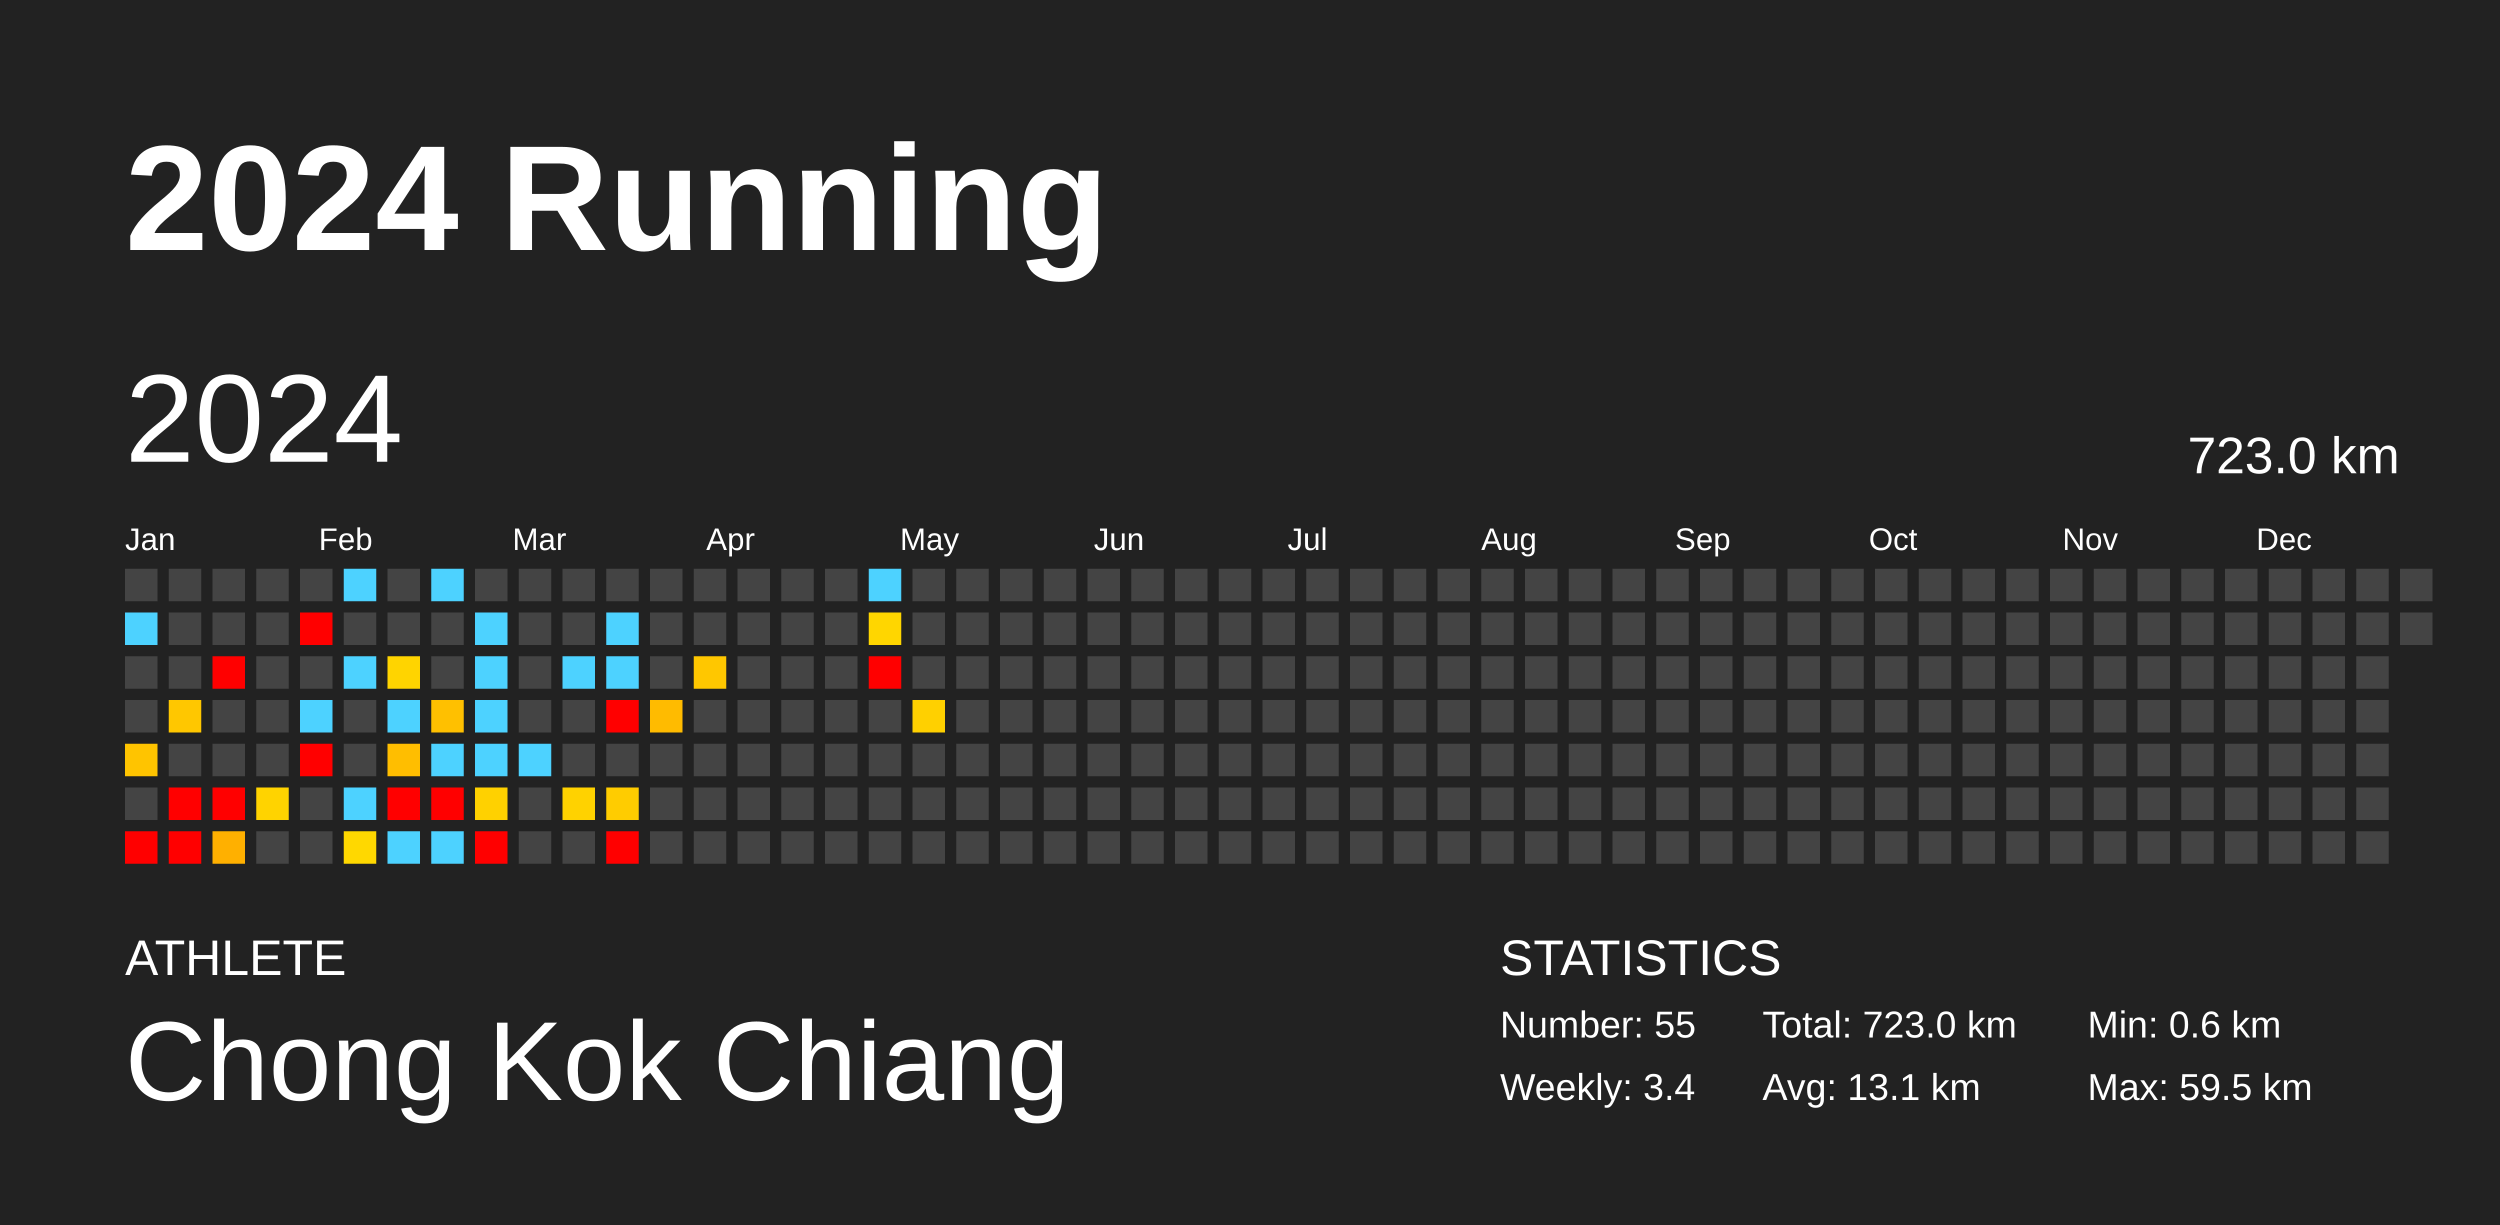
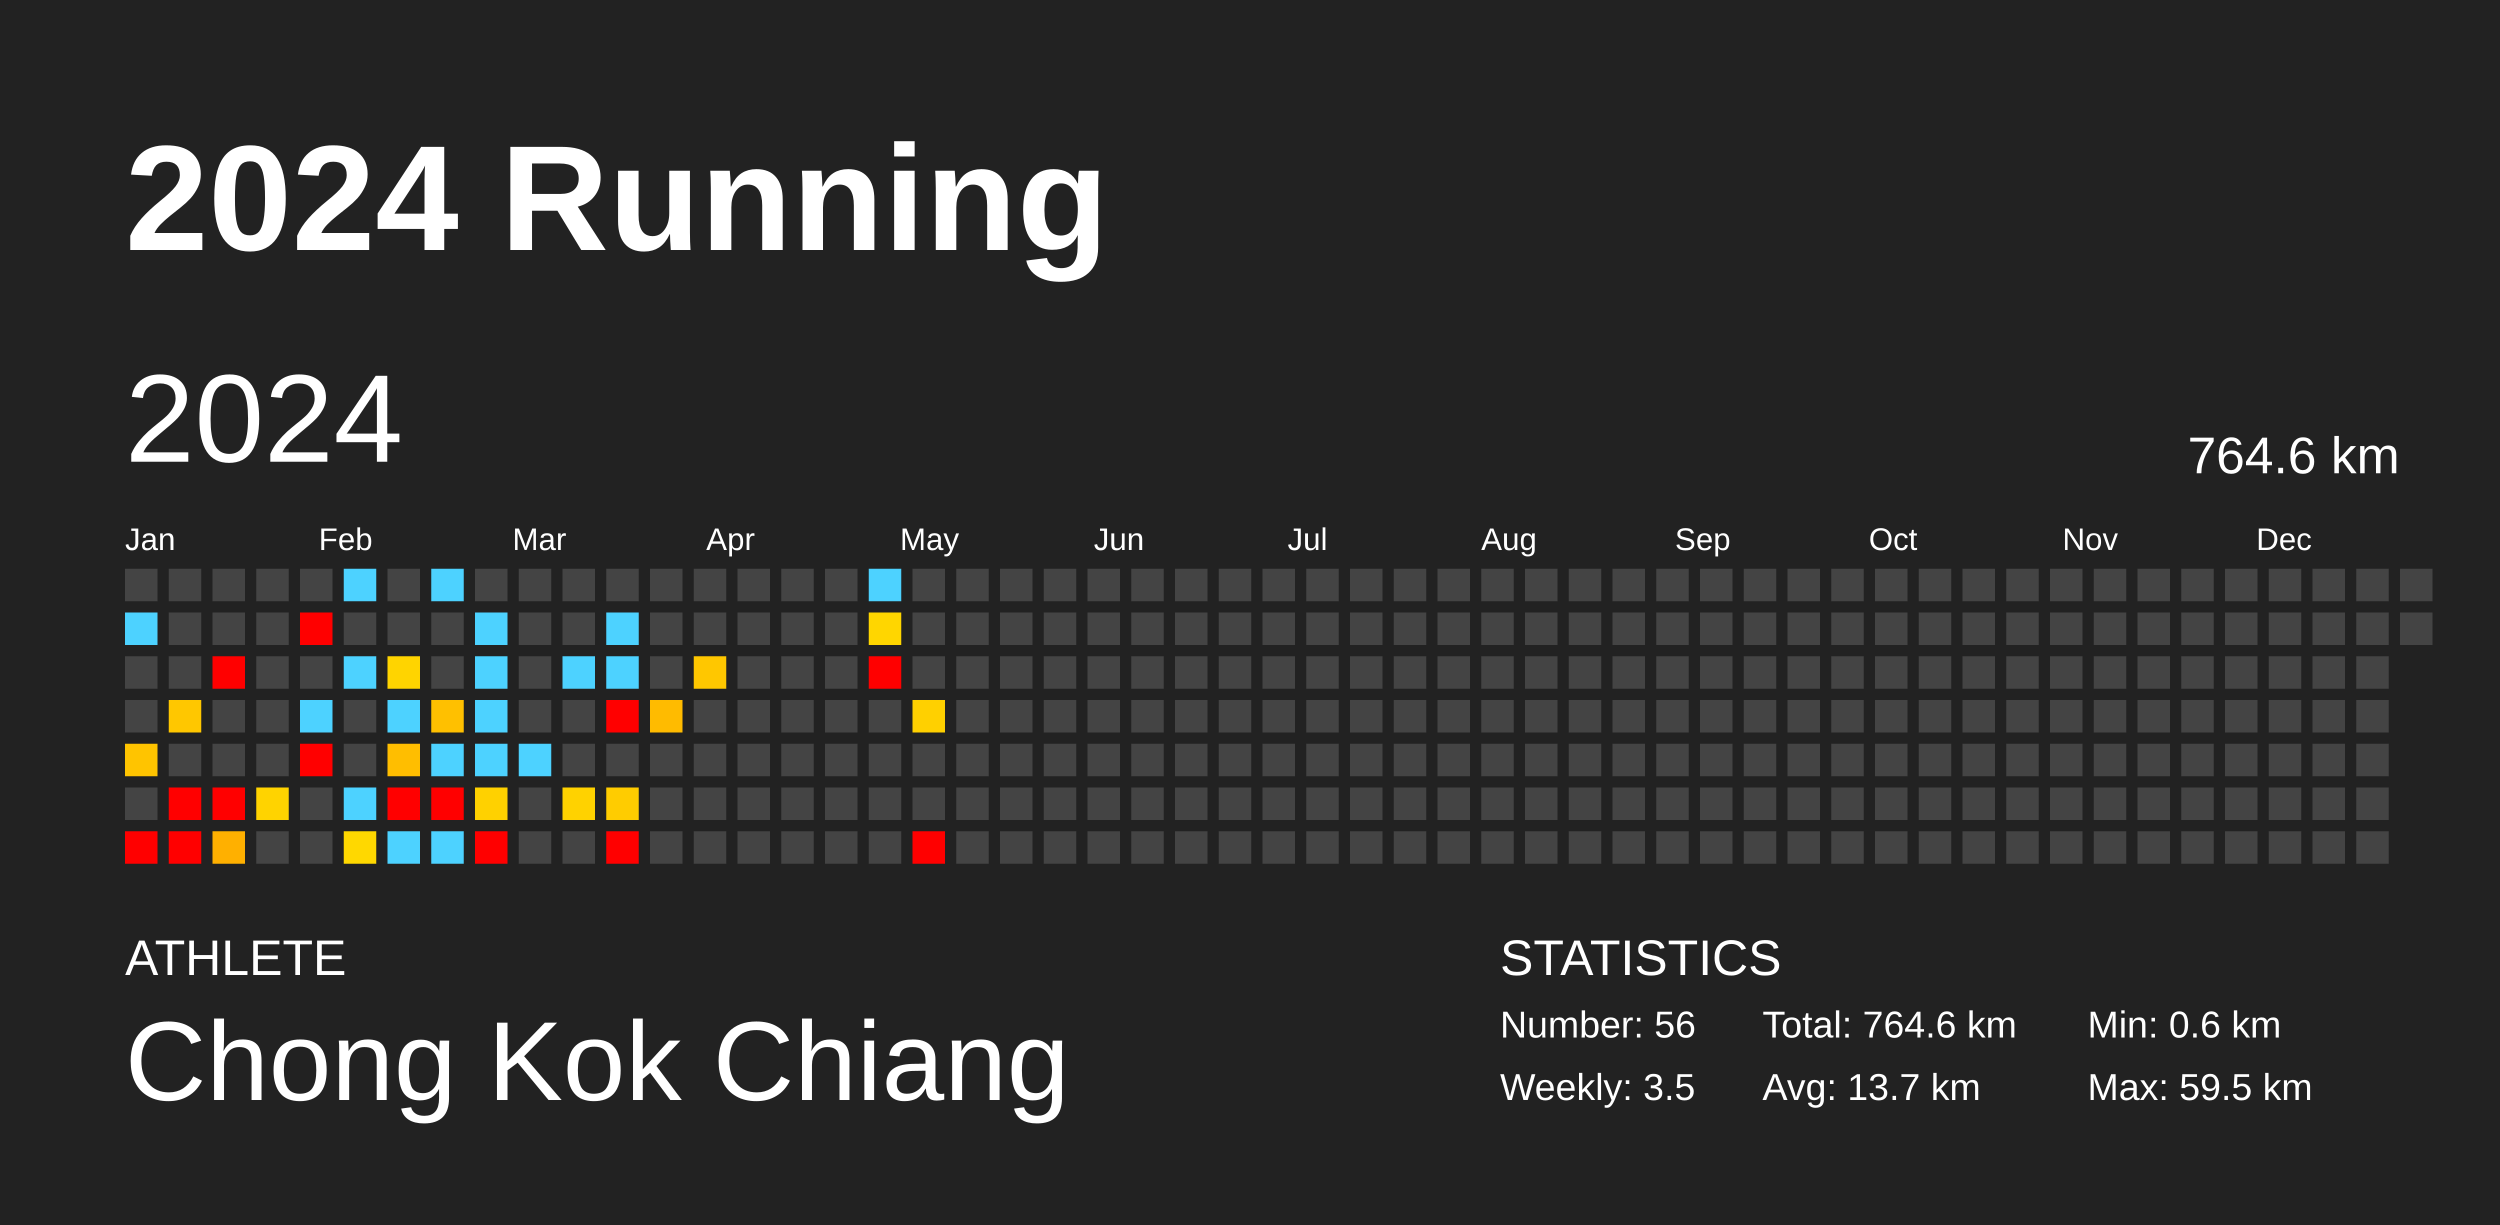
<svg xmlns="http://www.w3.org/2000/svg" baseProfile="full" height="98mm" version="1.1" viewBox="0,0,200,98" width="200mm">
  <defs />
  <rect fill="#222222" height="98" width="200" x="0" y="0" />
  <text fill="#FFFFFF" style="font-size:12px; font-family:Arial; font-weight:bold;" x="10" y="20">2024 Running</text>
  <text fill="#FFFFFF" style="font-size:4px; font-family:Arial" x="10" y="78">ATHLETE</text>
  <text fill="#FFFFFF" style="font-size:9px; font-family:Arial" x="10" y="88">Chong Kok Chiang</text>
  <text fill="#FFFFFF" style="font-size:4px; font-family:Arial" x="120" y="78">STATISTICS</text>
-   <text fill="#FFFFFF" style="font-size:3px; font-family:Arial" x="120" y="83">Number: 55</text>
-   <text fill="#FFFFFF" style="font-size:3px; font-family:Arial" x="120" y="88">Weekly: 3.4</text>
-   <text fill="#FFFFFF" style="font-size:3px; font-family:Arial" x="141" y="83">Total: 723.0 km</text>
-   <text fill="#FFFFFF" style="font-size:3px; font-family:Arial" x="141" y="88">Avg: 13.1 km</text>
+   <text fill="#FFFFFF" style="font-size:3px; font-family:Arial" x="120" y="83">Number: 56</text>
+   <text fill="#FFFFFF" style="font-size:3px; font-family:Arial" x="120" y="88">Weekly: 3.5</text>
+   <text fill="#FFFFFF" style="font-size:3px; font-family:Arial" x="141" y="83">Total: 764.6 km</text>
+   <text fill="#FFFFFF" style="font-size:3px; font-family:Arial" x="141" y="88">Avg: 13.7 km</text>
  <text fill="#FFFFFF" style="font-size:3px; font-family:Arial" x="167" y="83">Min: 0.6 km</text>
  <text fill="#FFFFFF" style="font-size:3px; font-family:Arial" x="167" y="88">Max: 59.5 km</text>
  <text dominant-baseline="hanging" fill="#FFFFFF" style="font-size:10.0px; font-family:Arial;" x="10" y="30">2024</text>
-   <text dominant-baseline="hanging" fill="#FFFFFF" style="font-size:4.125px; font-family:Arial;" x="175" y="35">723.0 km</text>
+   <text dominant-baseline="hanging" fill="#FFFFFF" style="font-size:4.125px; font-family:Arial;" x="175" y="35">764.6 km</text>
  <text fill="#FFFFFF" style="font-size:2.5px; font-family:Arial" x="10.0" y="44">Jan</text>
  <text fill="#FFFFFF" style="font-size:2.5px; font-family:Arial" x="25.5" y="44">Feb</text>
  <text fill="#FFFFFF" style="font-size:2.5px; font-family:Arial" x="41.0" y="44">Mar</text>
  <text fill="#FFFFFF" style="font-size:2.5px; font-family:Arial" x="56.5" y="44">Apr</text>
  <text fill="#FFFFFF" style="font-size:2.5px; font-family:Arial" x="72.0" y="44">May</text>
  <text fill="#FFFFFF" style="font-size:2.5px; font-family:Arial" x="87.5" y="44">Jun</text>
  <text fill="#FFFFFF" style="font-size:2.5px; font-family:Arial" x="103.0" y="44">Jul</text>
  <text fill="#FFFFFF" style="font-size:2.5px; font-family:Arial" x="118.5" y="44">Aug</text>
  <text fill="#FFFFFF" style="font-size:2.5px; font-family:Arial" x="134.0" y="44">Sep</text>
  <text fill="#FFFFFF" style="font-size:2.5px; font-family:Arial" x="149.5" y="44">Oct</text>
  <text fill="#FFFFFF" style="font-size:2.5px; font-family:Arial" x="165.0" y="44">Nov</text>
  <text fill="#FFFFFF" style="font-size:2.5px; font-family:Arial" x="180.5" y="44">Dec</text>
  <rect fill="#444444" height="2.6" width="2.6" x="10.0" y="45.5" />
  <rect fill="#4dd2ff" height="2.6" width="2.6" x="10.0" y="49.0" />
  <rect fill="#444444" height="2.6" width="2.6" x="10.0" y="52.5" />
  <rect fill="#444444" height="2.6" width="2.6" x="10.0" y="56.0" />
  <rect fill="#ffc400" height="2.6" width="2.6" x="10.0" y="59.5" />
  <rect fill="#444444" height="2.6" width="2.6" x="10.0" y="63.0" />
  <rect fill="red" height="2.6" width="2.6" x="10.0" y="66.5" />
  <rect fill="#444444" height="2.6" width="2.6" x="13.5" y="45.5" />
  <rect fill="#444444" height="2.6" width="2.6" x="13.5" y="49.0" />
  <rect fill="#444444" height="2.6" width="2.6" x="13.5" y="52.5" />
  <rect fill="#ffc700" height="2.6" width="2.6" x="13.5" y="56.0" />
  <rect fill="#444444" height="2.6" width="2.6" x="13.5" y="59.5" />
  <rect fill="red" height="2.6" width="2.6" x="13.5" y="63.0" />
  <rect fill="red" height="2.6" width="2.6" x="13.5" y="66.5" />
  <rect fill="#444444" height="2.6" width="2.6" x="17.0" y="45.5" />
  <rect fill="#444444" height="2.6" width="2.6" x="17.0" y="49.0" />
  <rect fill="red" height="2.6" width="2.6" x="17.0" y="52.5" />
  <rect fill="#444444" height="2.6" width="2.6" x="17.0" y="56.0" />
  <rect fill="#444444" height="2.6" width="2.6" x="17.0" y="59.5" />
  <rect fill="red" height="2.6" width="2.6" x="17.0" y="63.0" />
  <rect fill="#ffb000" height="2.6" width="2.6" x="17.0" y="66.5" />
  <rect fill="#444444" height="2.6" width="2.6" x="20.5" y="45.5" />
  <rect fill="#444444" height="2.6" width="2.6" x="20.5" y="49.0" />
  <rect fill="#444444" height="2.6" width="2.6" x="20.5" y="52.5" />
  <rect fill="#444444" height="2.6" width="2.6" x="20.5" y="56.0" />
  <rect fill="#444444" height="2.6" width="2.6" x="20.5" y="59.5" />
  <rect fill="#ffd300" height="2.6" width="2.6" x="20.5" y="63.0" />
  <rect fill="#444444" height="2.6" width="2.6" x="20.5" y="66.5" />
  <rect fill="#444444" height="2.6" width="2.6" x="24.0" y="45.5" />
  <rect fill="red" height="2.6" width="2.6" x="24.0" y="49.0" />
  <rect fill="#444444" height="2.6" width="2.6" x="24.0" y="52.5" />
  <rect fill="#4dd2ff" height="2.6" width="2.6" x="24.0" y="56.0" />
  <rect fill="red" height="2.6" width="2.6" x="24.0" y="59.5" />
  <rect fill="#444444" height="2.6" width="2.6" x="24.0" y="63.0" />
  <rect fill="#444444" height="2.6" width="2.6" x="24.0" y="66.5" />
  <rect fill="#4dd2ff" height="2.6" width="2.6" x="27.5" y="45.5" />
  <rect fill="#444444" height="2.6" width="2.6" x="27.5" y="49.0" />
  <rect fill="#4dd2ff" height="2.6" width="2.6" x="27.5" y="52.5" />
  <rect fill="#444444" height="2.6" width="2.6" x="27.5" y="56.0" />
  <rect fill="#444444" height="2.6" width="2.6" x="27.5" y="59.5" />
  <rect fill="#4dd2ff" height="2.6" width="2.6" x="27.5" y="63.0" />
  <rect fill="#ffd800" height="2.6" width="2.6" x="27.5" y="66.5" />
  <rect fill="#444444" height="2.6" width="2.6" x="31.0" y="45.5" />
  <rect fill="#444444" height="2.6" width="2.6" x="31.0" y="49.0" />
  <rect fill="#ffd400" height="2.6" width="2.6" x="31.0" y="52.5" />
  <rect fill="#4dd2ff" height="2.6" width="2.6" x="31.0" y="56.0" />
  <rect fill="#ffbe00" height="2.6" width="2.6" x="31.0" y="59.5" />
  <rect fill="red" height="2.6" width="2.6" x="31.0" y="63.0" />
  <rect fill="#4dd2ff" height="2.6" width="2.6" x="31.0" y="66.5" />
  <rect fill="#4dd2ff" height="2.6" width="2.6" x="34.5" y="45.5" />
  <rect fill="#444444" height="2.6" width="2.6" x="34.5" y="49.0" />
  <rect fill="#444444" height="2.6" width="2.6" x="34.5" y="52.5" />
  <rect fill="#ffc000" height="2.6" width="2.6" x="34.5" y="56.0" />
  <rect fill="#4dd2ff" height="2.6" width="2.6" x="34.5" y="59.5" />
  <rect fill="red" height="2.6" width="2.6" x="34.5" y="63.0" />
  <rect fill="#4dd2ff" height="2.6" width="2.6" x="34.5" y="66.5" />
  <rect fill="#444444" height="2.6" width="2.6" x="38.0" y="45.5" />
  <rect fill="#4dd2ff" height="2.6" width="2.6" x="38.0" y="49.0" />
  <rect fill="#4dd2ff" height="2.6" width="2.6" x="38.0" y="52.5" />
  <rect fill="#4dd2ff" height="2.6" width="2.6" x="38.0" y="56.0" />
  <rect fill="#4dd2ff" height="2.6" width="2.6" x="38.0" y="59.5" />
  <rect fill="#ffd100" height="2.6" width="2.6" x="38.0" y="63.0" />
  <rect fill="red" height="2.6" width="2.6" x="38.0" y="66.5" />
  <rect fill="#444444" height="2.6" width="2.6" x="41.5" y="45.5" />
  <rect fill="#444444" height="2.6" width="2.6" x="41.5" y="49.0" />
  <rect fill="#444444" height="2.6" width="2.6" x="41.5" y="52.5" />
  <rect fill="#444444" height="2.6" width="2.6" x="41.5" y="56.0" />
  <rect fill="#4dd2ff" height="2.6" width="2.6" x="41.5" y="59.5" />
  <rect fill="#444444" height="2.6" width="2.6" x="41.5" y="63.0" />
  <rect fill="#444444" height="2.6" width="2.6" x="41.5" y="66.5" />
  <rect fill="#444444" height="2.6" width="2.6" x="45.0" y="45.5" />
  <rect fill="#444444" height="2.6" width="2.6" x="45.0" y="49.0" />
  <rect fill="#4dd2ff" height="2.6" width="2.6" x="45.0" y="52.5" />
  <rect fill="#444444" height="2.6" width="2.6" x="45.0" y="56.0" />
  <rect fill="#444444" height="2.6" width="2.6" x="45.0" y="59.5" />
  <rect fill="#ffd200" height="2.6" width="2.6" x="45.0" y="63.0" />
  <rect fill="#444444" height="2.6" width="2.6" x="45.0" y="66.5" />
  <rect fill="#444444" height="2.6" width="2.6" x="48.5" y="45.5" />
  <rect fill="#4dd2ff" height="2.6" width="2.6" x="48.5" y="49.0" />
  <rect fill="#4dd2ff" height="2.6" width="2.6" x="48.5" y="52.5" />
  <rect fill="red" height="2.6" width="2.6" x="48.5" y="56.0" />
  <rect fill="#444444" height="2.6" width="2.6" x="48.5" y="59.5" />
  <rect fill="#ffcc00" height="2.6" width="2.6" x="48.5" y="63.0" />
  <rect fill="red" height="2.6" width="2.6" x="48.5" y="66.5" />
  <rect fill="#444444" height="2.6" width="2.6" x="52.0" y="45.5" />
  <rect fill="#444444" height="2.6" width="2.6" x="52.0" y="49.0" />
  <rect fill="#444444" height="2.6" width="2.6" x="52.0" y="52.5" />
  <rect fill="#ffbb00" height="2.6" width="2.6" x="52.0" y="56.0" />
  <rect fill="#444444" height="2.6" width="2.6" x="52.0" y="59.5" />
  <rect fill="#444444" height="2.6" width="2.6" x="52.0" y="63.0" />
  <rect fill="#444444" height="2.6" width="2.6" x="52.0" y="66.5" />
  <rect fill="#444444" height="2.6" width="2.6" x="55.5" y="45.5" />
  <rect fill="#444444" height="2.6" width="2.6" x="55.5" y="49.0" />
  <rect fill="#ffc700" height="2.6" width="2.6" x="55.5" y="52.5" />
  <rect fill="#444444" height="2.6" width="2.6" x="55.5" y="56.0" />
  <rect fill="#444444" height="2.6" width="2.6" x="55.5" y="59.5" />
  <rect fill="#444444" height="2.6" width="2.6" x="55.5" y="63.0" />
  <rect fill="#444444" height="2.6" width="2.6" x="55.5" y="66.5" />
  <rect fill="#444444" height="2.6" width="2.6" x="59.0" y="45.5" />
  <rect fill="#444444" height="2.6" width="2.6" x="59.0" y="49.0" />
  <rect fill="#444444" height="2.6" width="2.6" x="59.0" y="52.5" />
  <rect fill="#444444" height="2.6" width="2.6" x="59.0" y="56.0" />
  <rect fill="#444444" height="2.6" width="2.6" x="59.0" y="59.5" />
  <rect fill="#444444" height="2.6" width="2.6" x="59.0" y="63.0" />
  <rect fill="#444444" height="2.6" width="2.6" x="59.0" y="66.5" />
  <rect fill="#444444" height="2.6" width="2.6" x="62.5" y="45.5" />
  <rect fill="#444444" height="2.6" width="2.6" x="62.5" y="49.0" />
  <rect fill="#444444" height="2.6" width="2.6" x="62.5" y="52.5" />
  <rect fill="#444444" height="2.6" width="2.6" x="62.5" y="56.0" />
  <rect fill="#444444" height="2.6" width="2.6" x="62.5" y="59.5" />
  <rect fill="#444444" height="2.6" width="2.6" x="62.5" y="63.0" />
  <rect fill="#444444" height="2.6" width="2.6" x="62.5" y="66.5" />
  <rect fill="#444444" height="2.6" width="2.6" x="66.0" y="45.5" />
  <rect fill="#444444" height="2.6" width="2.6" x="66.0" y="49.0" />
  <rect fill="#444444" height="2.6" width="2.6" x="66.0" y="52.5" />
  <rect fill="#444444" height="2.6" width="2.6" x="66.0" y="56.0" />
  <rect fill="#444444" height="2.6" width="2.6" x="66.0" y="59.5" />
  <rect fill="#444444" height="2.6" width="2.6" x="66.0" y="63.0" />
  <rect fill="#444444" height="2.6" width="2.6" x="66.0" y="66.5" />
  <rect fill="#4dd2ff" height="2.6" width="2.6" x="69.5" y="45.5" />
  <rect fill="#ffd600" height="2.6" width="2.6" x="69.5" y="49.0" />
  <rect fill="red" height="2.6" width="2.6" x="69.5" y="52.5" />
  <rect fill="#444444" height="2.6" width="2.6" x="69.5" y="56.0" />
  <rect fill="#444444" height="2.6" width="2.6" x="69.5" y="59.5" />
  <rect fill="#444444" height="2.6" width="2.6" x="69.5" y="63.0" />
  <rect fill="#444444" height="2.6" width="2.6" x="69.5" y="66.5" />
  <rect fill="#444444" height="2.6" width="2.6" x="73.0" y="45.5" />
  <rect fill="#444444" height="2.6" width="2.6" x="73.0" y="49.0" />
  <rect fill="#444444" height="2.6" width="2.6" x="73.0" y="52.5" />
  <rect fill="#ffd000" height="2.6" width="2.6" x="73.0" y="56.0" />
  <rect fill="#444444" height="2.6" width="2.6" x="73.0" y="59.5" />
  <rect fill="#444444" height="2.6" width="2.6" x="73.0" y="63.0" />
-   <rect fill="#444444" height="2.6" width="2.6" x="73.0" y="66.5" />
+   <rect fill="red" height="2.6" width="2.6" x="73.0" y="66.5" />
  <rect fill="#444444" height="2.6" width="2.6" x="76.5" y="45.5" />
  <rect fill="#444444" height="2.6" width="2.6" x="76.5" y="49.0" />
  <rect fill="#444444" height="2.6" width="2.6" x="76.5" y="52.5" />
  <rect fill="#444444" height="2.6" width="2.6" x="76.5" y="56.0" />
  <rect fill="#444444" height="2.6" width="2.6" x="76.5" y="59.5" />
  <rect fill="#444444" height="2.6" width="2.6" x="76.5" y="63.0" />
  <rect fill="#444444" height="2.6" width="2.6" x="76.5" y="66.5" />
  <rect fill="#444444" height="2.6" width="2.6" x="80.0" y="45.5" />
  <rect fill="#444444" height="2.6" width="2.6" x="80.0" y="49.0" />
  <rect fill="#444444" height="2.6" width="2.6" x="80.0" y="52.5" />
  <rect fill="#444444" height="2.6" width="2.6" x="80.0" y="56.0" />
  <rect fill="#444444" height="2.6" width="2.6" x="80.0" y="59.5" />
  <rect fill="#444444" height="2.6" width="2.6" x="80.0" y="63.0" />
  <rect fill="#444444" height="2.6" width="2.6" x="80.0" y="66.5" />
  <rect fill="#444444" height="2.6" width="2.6" x="83.5" y="45.5" />
  <rect fill="#444444" height="2.6" width="2.6" x="83.5" y="49.0" />
  <rect fill="#444444" height="2.6" width="2.6" x="83.5" y="52.5" />
  <rect fill="#444444" height="2.6" width="2.6" x="83.5" y="56.0" />
  <rect fill="#444444" height="2.6" width="2.6" x="83.5" y="59.5" />
  <rect fill="#444444" height="2.6" width="2.6" x="83.5" y="63.0" />
  <rect fill="#444444" height="2.6" width="2.6" x="83.5" y="66.5" />
  <rect fill="#444444" height="2.6" width="2.6" x="87.0" y="45.5" />
  <rect fill="#444444" height="2.6" width="2.6" x="87.0" y="49.0" />
  <rect fill="#444444" height="2.6" width="2.6" x="87.0" y="52.5" />
  <rect fill="#444444" height="2.6" width="2.6" x="87.0" y="56.0" />
  <rect fill="#444444" height="2.6" width="2.6" x="87.0" y="59.5" />
  <rect fill="#444444" height="2.6" width="2.6" x="87.0" y="63.0" />
  <rect fill="#444444" height="2.6" width="2.6" x="87.0" y="66.5" />
  <rect fill="#444444" height="2.6" width="2.6" x="90.5" y="45.5" />
  <rect fill="#444444" height="2.6" width="2.6" x="90.5" y="49.0" />
  <rect fill="#444444" height="2.6" width="2.6" x="90.5" y="52.5" />
  <rect fill="#444444" height="2.6" width="2.6" x="90.5" y="56.0" />
  <rect fill="#444444" height="2.6" width="2.6" x="90.5" y="59.5" />
  <rect fill="#444444" height="2.6" width="2.6" x="90.5" y="63.0" />
  <rect fill="#444444" height="2.6" width="2.6" x="90.5" y="66.5" />
  <rect fill="#444444" height="2.6" width="2.6" x="94.0" y="45.5" />
  <rect fill="#444444" height="2.6" width="2.6" x="94.0" y="49.0" />
  <rect fill="#444444" height="2.6" width="2.6" x="94.0" y="52.5" />
  <rect fill="#444444" height="2.6" width="2.6" x="94.0" y="56.0" />
  <rect fill="#444444" height="2.6" width="2.6" x="94.0" y="59.5" />
  <rect fill="#444444" height="2.6" width="2.6" x="94.0" y="63.0" />
  <rect fill="#444444" height="2.6" width="2.6" x="94.0" y="66.5" />
  <rect fill="#444444" height="2.6" width="2.6" x="97.5" y="45.5" />
  <rect fill="#444444" height="2.6" width="2.6" x="97.5" y="49.0" />
  <rect fill="#444444" height="2.6" width="2.6" x="97.5" y="52.5" />
  <rect fill="#444444" height="2.6" width="2.6" x="97.5" y="56.0" />
  <rect fill="#444444" height="2.6" width="2.6" x="97.5" y="59.5" />
  <rect fill="#444444" height="2.6" width="2.6" x="97.5" y="63.0" />
  <rect fill="#444444" height="2.6" width="2.6" x="97.5" y="66.5" />
  <rect fill="#444444" height="2.6" width="2.6" x="101.0" y="45.5" />
  <rect fill="#444444" height="2.6" width="2.6" x="101.0" y="49.0" />
  <rect fill="#444444" height="2.6" width="2.6" x="101.0" y="52.5" />
  <rect fill="#444444" height="2.6" width="2.6" x="101.0" y="56.0" />
  <rect fill="#444444" height="2.6" width="2.6" x="101.0" y="59.5" />
  <rect fill="#444444" height="2.6" width="2.6" x="101.0" y="63.0" />
  <rect fill="#444444" height="2.6" width="2.6" x="101.0" y="66.5" />
  <rect fill="#444444" height="2.6" width="2.6" x="104.5" y="45.5" />
  <rect fill="#444444" height="2.6" width="2.6" x="104.5" y="49.0" />
  <rect fill="#444444" height="2.6" width="2.6" x="104.5" y="52.5" />
  <rect fill="#444444" height="2.6" width="2.6" x="104.5" y="56.0" />
  <rect fill="#444444" height="2.6" width="2.6" x="104.5" y="59.5" />
  <rect fill="#444444" height="2.6" width="2.6" x="104.5" y="63.0" />
  <rect fill="#444444" height="2.6" width="2.6" x="104.5" y="66.5" />
  <rect fill="#444444" height="2.6" width="2.6" x="108.0" y="45.5" />
  <rect fill="#444444" height="2.6" width="2.6" x="108.0" y="49.0" />
  <rect fill="#444444" height="2.6" width="2.6" x="108.0" y="52.5" />
  <rect fill="#444444" height="2.6" width="2.6" x="108.0" y="56.0" />
  <rect fill="#444444" height="2.6" width="2.6" x="108.0" y="59.5" />
  <rect fill="#444444" height="2.6" width="2.6" x="108.0" y="63.0" />
  <rect fill="#444444" height="2.6" width="2.6" x="108.0" y="66.5" />
  <rect fill="#444444" height="2.6" width="2.6" x="111.5" y="45.5" />
  <rect fill="#444444" height="2.6" width="2.6" x="111.5" y="49.0" />
  <rect fill="#444444" height="2.6" width="2.6" x="111.5" y="52.5" />
  <rect fill="#444444" height="2.6" width="2.6" x="111.5" y="56.0" />
  <rect fill="#444444" height="2.6" width="2.6" x="111.5" y="59.5" />
  <rect fill="#444444" height="2.6" width="2.6" x="111.5" y="63.0" />
  <rect fill="#444444" height="2.6" width="2.6" x="111.5" y="66.5" />
  <rect fill="#444444" height="2.6" width="2.6" x="115.0" y="45.5" />
  <rect fill="#444444" height="2.6" width="2.6" x="115.0" y="49.0" />
  <rect fill="#444444" height="2.6" width="2.6" x="115.0" y="52.5" />
  <rect fill="#444444" height="2.6" width="2.6" x="115.0" y="56.0" />
  <rect fill="#444444" height="2.6" width="2.6" x="115.0" y="59.5" />
  <rect fill="#444444" height="2.6" width="2.6" x="115.0" y="63.0" />
  <rect fill="#444444" height="2.6" width="2.6" x="115.0" y="66.5" />
  <rect fill="#444444" height="2.6" width="2.6" x="118.5" y="45.5" />
  <rect fill="#444444" height="2.6" width="2.6" x="118.5" y="49.0" />
  <rect fill="#444444" height="2.6" width="2.6" x="118.5" y="52.5" />
  <rect fill="#444444" height="2.6" width="2.6" x="118.5" y="56.0" />
  <rect fill="#444444" height="2.6" width="2.6" x="118.5" y="59.5" />
  <rect fill="#444444" height="2.6" width="2.6" x="118.5" y="63.0" />
  <rect fill="#444444" height="2.6" width="2.6" x="118.5" y="66.5" />
  <rect fill="#444444" height="2.6" width="2.6" x="122.0" y="45.5" />
  <rect fill="#444444" height="2.6" width="2.6" x="122.0" y="49.0" />
  <rect fill="#444444" height="2.6" width="2.6" x="122.0" y="52.5" />
  <rect fill="#444444" height="2.6" width="2.6" x="122.0" y="56.0" />
  <rect fill="#444444" height="2.6" width="2.6" x="122.0" y="59.5" />
  <rect fill="#444444" height="2.6" width="2.6" x="122.0" y="63.0" />
  <rect fill="#444444" height="2.6" width="2.6" x="122.0" y="66.5" />
  <rect fill="#444444" height="2.6" width="2.6" x="125.5" y="45.5" />
  <rect fill="#444444" height="2.6" width="2.6" x="125.5" y="49.0" />
  <rect fill="#444444" height="2.6" width="2.6" x="125.5" y="52.5" />
  <rect fill="#444444" height="2.6" width="2.6" x="125.5" y="56.0" />
  <rect fill="#444444" height="2.6" width="2.6" x="125.5" y="59.5" />
  <rect fill="#444444" height="2.6" width="2.6" x="125.5" y="63.0" />
  <rect fill="#444444" height="2.6" width="2.6" x="125.5" y="66.5" />
  <rect fill="#444444" height="2.6" width="2.6" x="129.0" y="45.5" />
  <rect fill="#444444" height="2.6" width="2.6" x="129.0" y="49.0" />
  <rect fill="#444444" height="2.6" width="2.6" x="129.0" y="52.5" />
  <rect fill="#444444" height="2.6" width="2.6" x="129.0" y="56.0" />
  <rect fill="#444444" height="2.6" width="2.6" x="129.0" y="59.5" />
  <rect fill="#444444" height="2.6" width="2.6" x="129.0" y="63.0" />
  <rect fill="#444444" height="2.6" width="2.6" x="129.0" y="66.5" />
  <rect fill="#444444" height="2.6" width="2.6" x="132.5" y="45.5" />
  <rect fill="#444444" height="2.6" width="2.6" x="132.5" y="49.0" />
  <rect fill="#444444" height="2.6" width="2.6" x="132.5" y="52.5" />
  <rect fill="#444444" height="2.6" width="2.6" x="132.5" y="56.0" />
  <rect fill="#444444" height="2.6" width="2.6" x="132.5" y="59.5" />
  <rect fill="#444444" height="2.6" width="2.6" x="132.5" y="63.0" />
  <rect fill="#444444" height="2.6" width="2.6" x="132.5" y="66.5" />
  <rect fill="#444444" height="2.6" width="2.6" x="136.0" y="45.5" />
  <rect fill="#444444" height="2.6" width="2.6" x="136.0" y="49.0" />
  <rect fill="#444444" height="2.6" width="2.6" x="136.0" y="52.5" />
  <rect fill="#444444" height="2.6" width="2.6" x="136.0" y="56.0" />
  <rect fill="#444444" height="2.6" width="2.6" x="136.0" y="59.5" />
  <rect fill="#444444" height="2.6" width="2.6" x="136.0" y="63.0" />
  <rect fill="#444444" height="2.6" width="2.6" x="136.0" y="66.5" />
  <rect fill="#444444" height="2.6" width="2.6" x="139.5" y="45.5" />
  <rect fill="#444444" height="2.6" width="2.6" x="139.5" y="49.0" />
  <rect fill="#444444" height="2.6" width="2.6" x="139.5" y="52.5" />
  <rect fill="#444444" height="2.6" width="2.6" x="139.5" y="56.0" />
  <rect fill="#444444" height="2.6" width="2.6" x="139.5" y="59.5" />
  <rect fill="#444444" height="2.6" width="2.6" x="139.5" y="63.0" />
  <rect fill="#444444" height="2.6" width="2.6" x="139.5" y="66.5" />
  <rect fill="#444444" height="2.6" width="2.6" x="143.0" y="45.5" />
  <rect fill="#444444" height="2.6" width="2.6" x="143.0" y="49.0" />
  <rect fill="#444444" height="2.6" width="2.6" x="143.0" y="52.5" />
  <rect fill="#444444" height="2.6" width="2.6" x="143.0" y="56.0" />
  <rect fill="#444444" height="2.6" width="2.6" x="143.0" y="59.5" />
  <rect fill="#444444" height="2.6" width="2.6" x="143.0" y="63.0" />
  <rect fill="#444444" height="2.6" width="2.6" x="143.0" y="66.5" />
  <rect fill="#444444" height="2.6" width="2.6" x="146.5" y="45.5" />
  <rect fill="#444444" height="2.6" width="2.6" x="146.5" y="49.0" />
  <rect fill="#444444" height="2.6" width="2.6" x="146.5" y="52.5" />
  <rect fill="#444444" height="2.6" width="2.6" x="146.5" y="56.0" />
  <rect fill="#444444" height="2.6" width="2.6" x="146.5" y="59.5" />
  <rect fill="#444444" height="2.6" width="2.6" x="146.5" y="63.0" />
  <rect fill="#444444" height="2.6" width="2.6" x="146.5" y="66.5" />
  <rect fill="#444444" height="2.6" width="2.6" x="150.0" y="45.5" />
  <rect fill="#444444" height="2.6" width="2.6" x="150.0" y="49.0" />
  <rect fill="#444444" height="2.6" width="2.6" x="150.0" y="52.5" />
  <rect fill="#444444" height="2.6" width="2.6" x="150.0" y="56.0" />
  <rect fill="#444444" height="2.6" width="2.6" x="150.0" y="59.5" />
  <rect fill="#444444" height="2.6" width="2.6" x="150.0" y="63.0" />
  <rect fill="#444444" height="2.6" width="2.6" x="150.0" y="66.5" />
  <rect fill="#444444" height="2.6" width="2.6" x="153.5" y="45.5" />
  <rect fill="#444444" height="2.6" width="2.6" x="153.5" y="49.0" />
  <rect fill="#444444" height="2.6" width="2.6" x="153.5" y="52.5" />
  <rect fill="#444444" height="2.6" width="2.6" x="153.5" y="56.0" />
  <rect fill="#444444" height="2.6" width="2.6" x="153.5" y="59.5" />
  <rect fill="#444444" height="2.6" width="2.6" x="153.5" y="63.0" />
  <rect fill="#444444" height="2.6" width="2.6" x="153.5" y="66.5" />
  <rect fill="#444444" height="2.6" width="2.6" x="157.0" y="45.5" />
  <rect fill="#444444" height="2.6" width="2.6" x="157.0" y="49.0" />
  <rect fill="#444444" height="2.6" width="2.6" x="157.0" y="52.5" />
  <rect fill="#444444" height="2.6" width="2.6" x="157.0" y="56.0" />
  <rect fill="#444444" height="2.6" width="2.6" x="157.0" y="59.5" />
  <rect fill="#444444" height="2.6" width="2.6" x="157.0" y="63.0" />
  <rect fill="#444444" height="2.6" width="2.6" x="157.0" y="66.5" />
  <rect fill="#444444" height="2.6" width="2.6" x="160.5" y="45.5" />
  <rect fill="#444444" height="2.6" width="2.6" x="160.5" y="49.0" />
  <rect fill="#444444" height="2.6" width="2.6" x="160.5" y="52.5" />
  <rect fill="#444444" height="2.6" width="2.6" x="160.5" y="56.0" />
  <rect fill="#444444" height="2.6" width="2.6" x="160.5" y="59.5" />
  <rect fill="#444444" height="2.6" width="2.6" x="160.5" y="63.0" />
  <rect fill="#444444" height="2.6" width="2.6" x="160.5" y="66.5" />
  <rect fill="#444444" height="2.6" width="2.6" x="164.0" y="45.5" />
  <rect fill="#444444" height="2.6" width="2.6" x="164.0" y="49.0" />
  <rect fill="#444444" height="2.6" width="2.6" x="164.0" y="52.5" />
  <rect fill="#444444" height="2.6" width="2.6" x="164.0" y="56.0" />
  <rect fill="#444444" height="2.6" width="2.6" x="164.0" y="59.5" />
  <rect fill="#444444" height="2.6" width="2.6" x="164.0" y="63.0" />
  <rect fill="#444444" height="2.6" width="2.6" x="164.0" y="66.5" />
  <rect fill="#444444" height="2.6" width="2.6" x="167.5" y="45.5" />
  <rect fill="#444444" height="2.6" width="2.6" x="167.5" y="49.0" />
  <rect fill="#444444" height="2.6" width="2.6" x="167.5" y="52.5" />
  <rect fill="#444444" height="2.6" width="2.6" x="167.5" y="56.0" />
  <rect fill="#444444" height="2.6" width="2.6" x="167.5" y="59.5" />
  <rect fill="#444444" height="2.6" width="2.6" x="167.5" y="63.0" />
  <rect fill="#444444" height="2.6" width="2.6" x="167.5" y="66.5" />
  <rect fill="#444444" height="2.6" width="2.6" x="171.0" y="45.5" />
  <rect fill="#444444" height="2.6" width="2.6" x="171.0" y="49.0" />
  <rect fill="#444444" height="2.6" width="2.6" x="171.0" y="52.5" />
  <rect fill="#444444" height="2.6" width="2.6" x="171.0" y="56.0" />
  <rect fill="#444444" height="2.6" width="2.6" x="171.0" y="59.5" />
  <rect fill="#444444" height="2.6" width="2.6" x="171.0" y="63.0" />
  <rect fill="#444444" height="2.6" width="2.6" x="171.0" y="66.5" />
  <rect fill="#444444" height="2.6" width="2.6" x="174.5" y="45.5" />
  <rect fill="#444444" height="2.6" width="2.6" x="174.5" y="49.0" />
  <rect fill="#444444" height="2.6" width="2.6" x="174.5" y="52.5" />
  <rect fill="#444444" height="2.6" width="2.6" x="174.5" y="56.0" />
  <rect fill="#444444" height="2.6" width="2.6" x="174.5" y="59.5" />
  <rect fill="#444444" height="2.6" width="2.6" x="174.5" y="63.0" />
  <rect fill="#444444" height="2.6" width="2.6" x="174.5" y="66.5" />
  <rect fill="#444444" height="2.6" width="2.6" x="178.0" y="45.5" />
  <rect fill="#444444" height="2.6" width="2.6" x="178.0" y="49.0" />
  <rect fill="#444444" height="2.6" width="2.6" x="178.0" y="52.5" />
  <rect fill="#444444" height="2.6" width="2.6" x="178.0" y="56.0" />
  <rect fill="#444444" height="2.6" width="2.6" x="178.0" y="59.5" />
  <rect fill="#444444" height="2.6" width="2.6" x="178.0" y="63.0" />
  <rect fill="#444444" height="2.6" width="2.6" x="178.0" y="66.5" />
  <rect fill="#444444" height="2.6" width="2.6" x="181.5" y="45.5" />
  <rect fill="#444444" height="2.6" width="2.6" x="181.5" y="49.0" />
  <rect fill="#444444" height="2.6" width="2.6" x="181.5" y="52.5" />
  <rect fill="#444444" height="2.6" width="2.6" x="181.5" y="56.0" />
  <rect fill="#444444" height="2.6" width="2.6" x="181.5" y="59.5" />
  <rect fill="#444444" height="2.6" width="2.6" x="181.5" y="63.0" />
  <rect fill="#444444" height="2.6" width="2.6" x="181.5" y="66.5" />
  <rect fill="#444444" height="2.6" width="2.6" x="185.0" y="45.5" />
  <rect fill="#444444" height="2.6" width="2.6" x="185.0" y="49.0" />
  <rect fill="#444444" height="2.6" width="2.6" x="185.0" y="52.5" />
  <rect fill="#444444" height="2.6" width="2.6" x="185.0" y="56.0" />
  <rect fill="#444444" height="2.6" width="2.6" x="185.0" y="59.5" />
  <rect fill="#444444" height="2.6" width="2.6" x="185.0" y="63.0" />
  <rect fill="#444444" height="2.6" width="2.6" x="185.0" y="66.5" />
  <rect fill="#444444" height="2.6" width="2.6" x="188.5" y="45.5" />
  <rect fill="#444444" height="2.6" width="2.6" x="188.5" y="49.0" />
  <rect fill="#444444" height="2.6" width="2.6" x="188.5" y="52.5" />
  <rect fill="#444444" height="2.6" width="2.6" x="188.5" y="56.0" />
  <rect fill="#444444" height="2.6" width="2.6" x="188.5" y="59.5" />
  <rect fill="#444444" height="2.6" width="2.6" x="188.5" y="63.0" />
  <rect fill="#444444" height="2.6" width="2.6" x="188.5" y="66.5" />
  <rect fill="#444444" height="2.6" width="2.6" x="192.0" y="45.5" />
  <rect fill="#444444" height="2.6" width="2.6" x="192.0" y="49.0" />
</svg>
